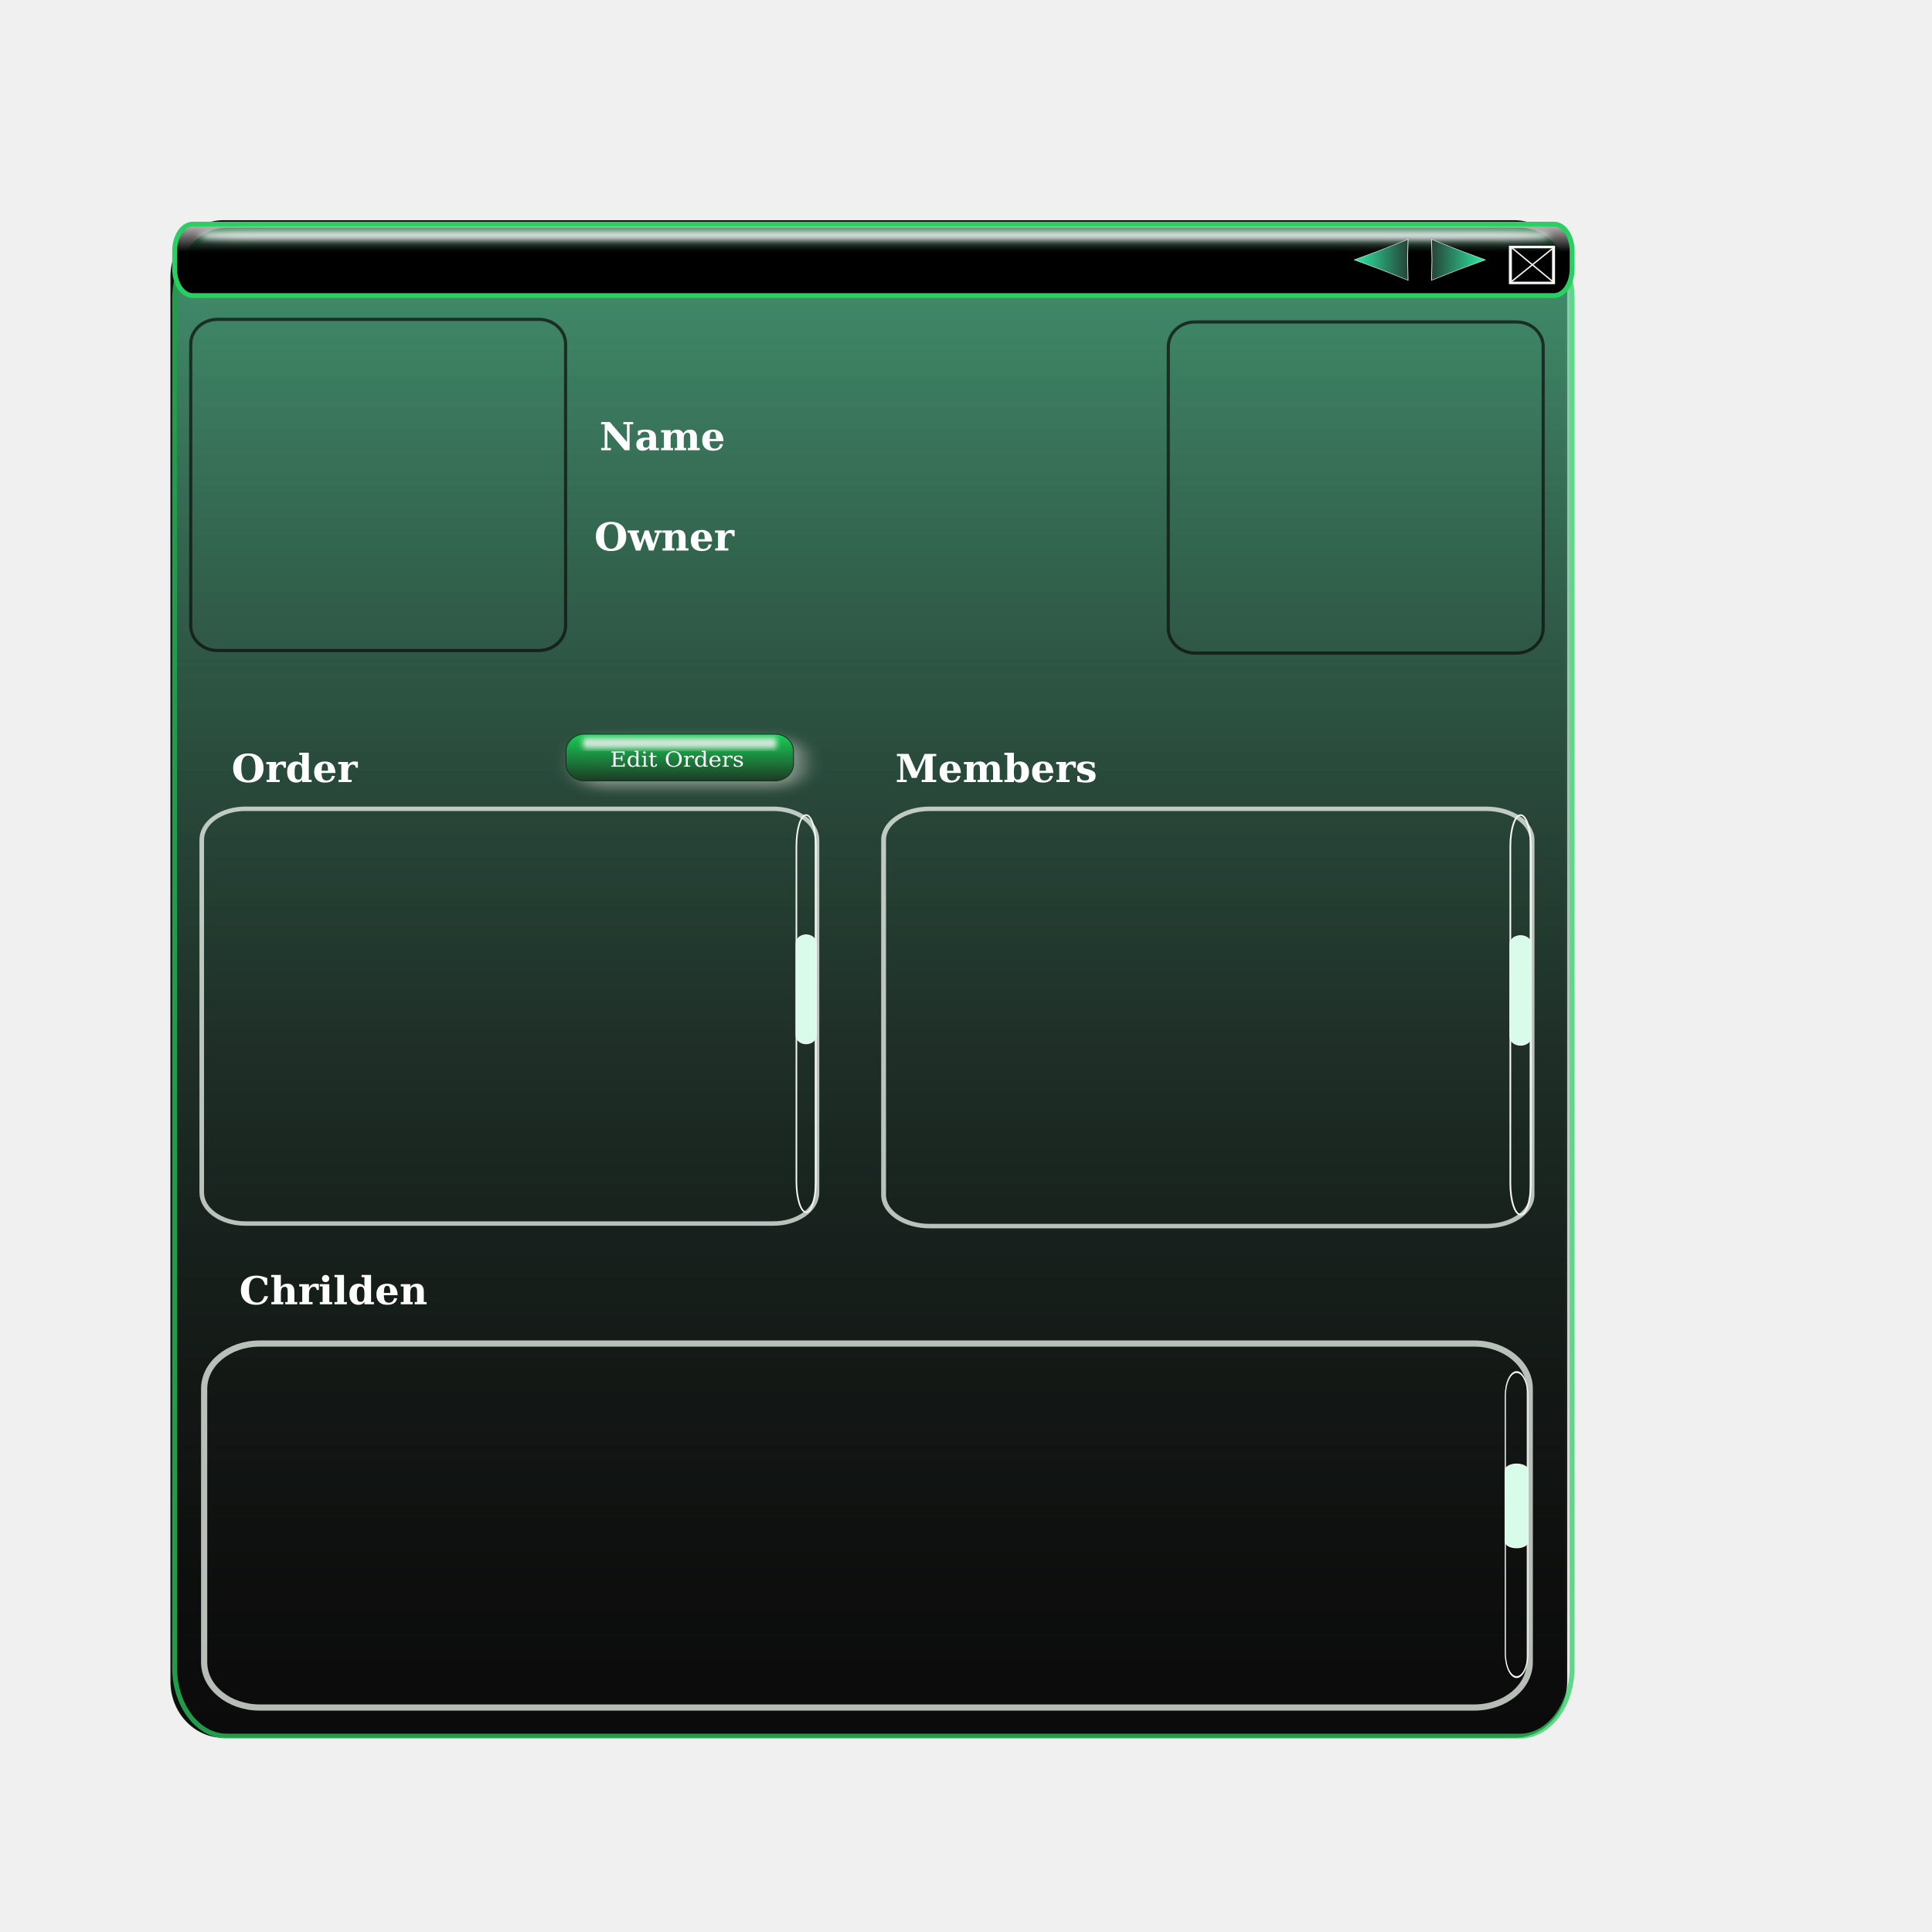
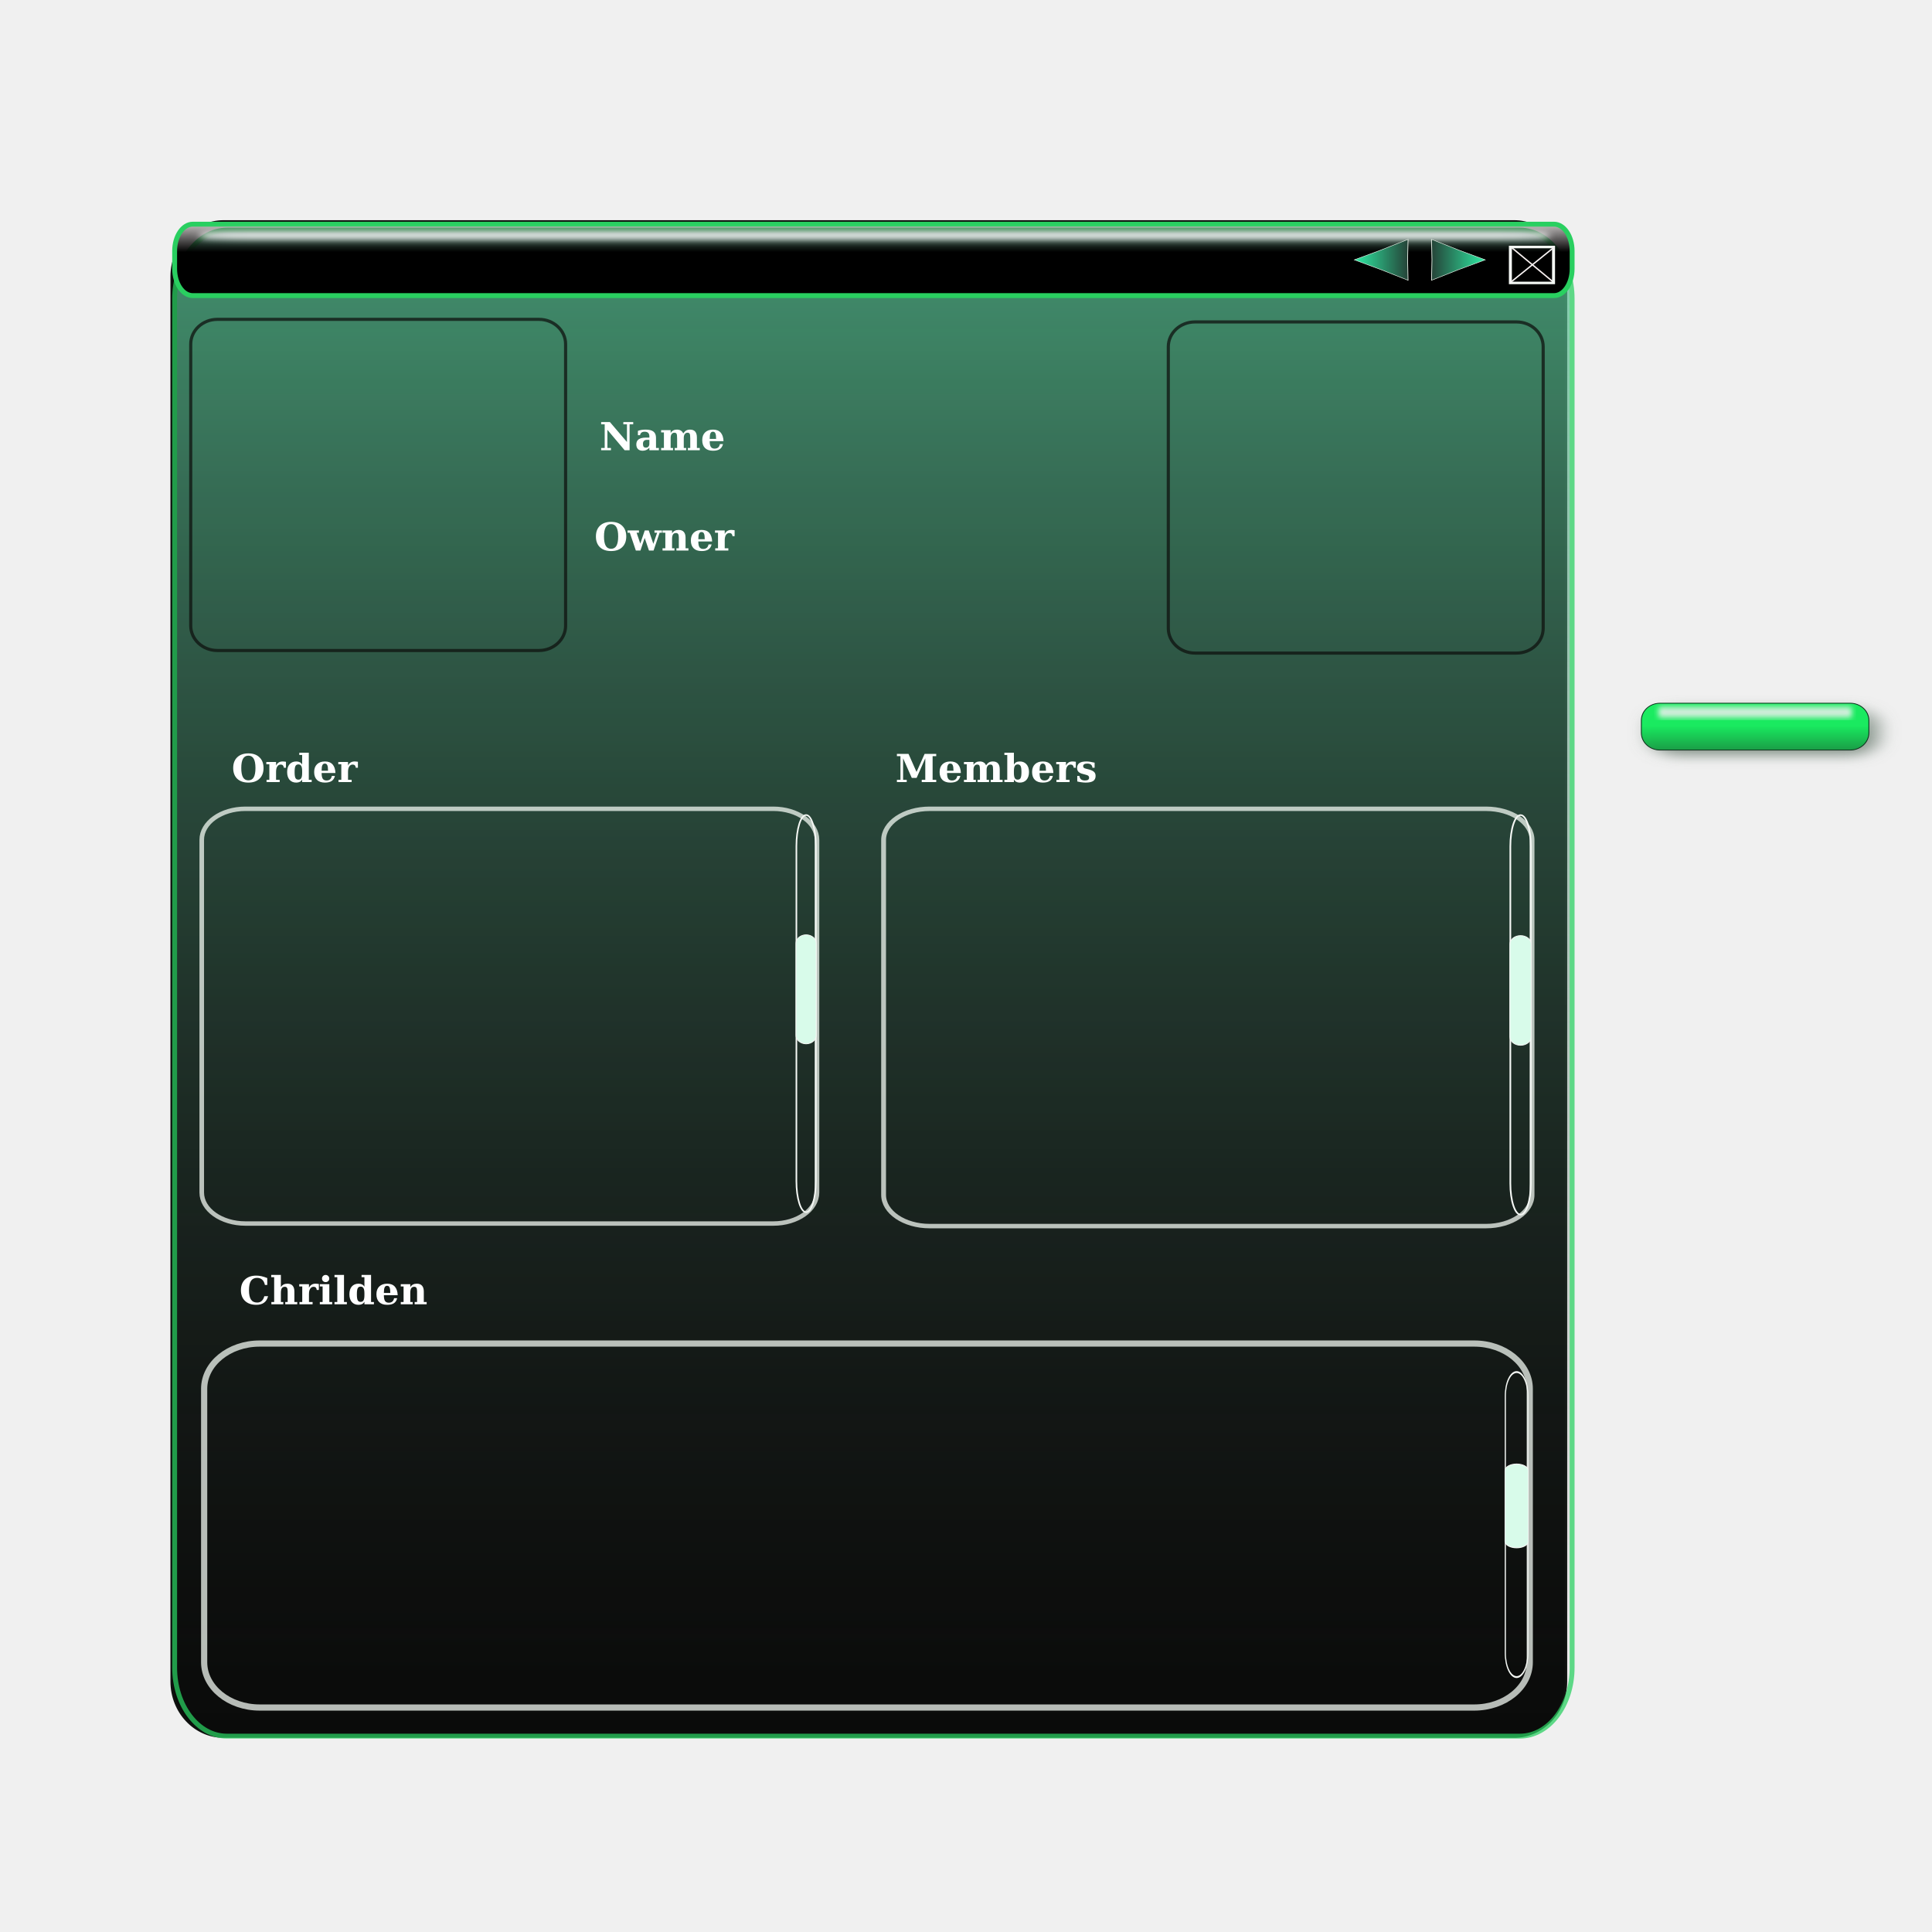
<svg xmlns="http://www.w3.org/2000/svg" xmlns:xlink="http://www.w3.org/1999/xlink" width="400" height="400" id="svg2" version="1.0">
  <defs id="defs4">
    <linearGradient id="linearGradient3597">
      <stop style="stop-color:#1c3a25;stop-opacity:1;" offset="0" id="stop3599" />
      <stop style="stop-color:#18ea5f;stop-opacity:0.99;" offset="1" id="stop3601" />
    </linearGradient>
    <filter x="-0.032" width="1.063" y="-0.665" height="2.33" id="filter8156">
      <feGaussianBlur stdDeviation="2.897" id="feGaussianBlur8158" />
    </filter>
    <linearGradient id="linearGradient3328">
      <stop style="stop-color:#58c696;stop-opacity:1;" offset="0" id="stop3330" />
      <stop style="stop-color:#3a3a3a;stop-opacity:0;" offset="1" id="stop3332" />
    </linearGradient>
    <linearGradient id="linearGradient5118">
      <stop style="stop-color:#000000;stop-opacity:1;" offset="0" id="stop5120" />
      <stop style="stop-color:#000000;stop-opacity:0;" offset="1" id="stop5122" />
    </linearGradient>
    <linearGradient id="linearGradient4643">
      <stop style="stop-color:#909390;stop-opacity:1;" offset="0" id="stop4645" />
      <stop style="stop-color:#ececec;stop-opacity:0;" offset="1" id="stop4647" />
    </linearGradient>
    <linearGradient xlink:href="#linearGradient3295" id="linearGradient2407" gradientUnits="userSpaceOnUse" gradientTransform="matrix(2.133156,0,0,4.117114,317.1702,25.96326)" x1="52.73" y1="58.056" x2="109.062" y2="55.613" />
    <linearGradient id="linearGradient3295">
      <stop offset="0" id="stop3297" style="stop-color:#254237;stop-opacity:1;" />
      <stop offset="1" id="stop3299" style="stop-color:#2feda5;stop-opacity:1" />
    </linearGradient>
    <linearGradient xlink:href="#linearGradient3295" id="linearGradient2403" gradientUnits="userSpaceOnUse" gradientTransform="matrix(1.271087,0.1363747,0.6991436,1.120525,463.3987,330.6759)" x1="27.164" y1="65.513" x2="59.654" y2="39.414" />
    <filter x="-0.007" width="1.015" y="-1.086" height="3.173" id="filter5104">
      <feGaussianBlur stdDeviation="0.964" id="feGaussianBlur5106" />
    </filter>
    <filter x="-0.104" width="1.207" y="-0.295" height="1.59" id="filter4001">
      <feGaussianBlur stdDeviation="9.28" id="feGaussianBlur4003" />
    </filter>
    <linearGradient xlink:href="#linearGradient3328" id="linearGradient4013" gradientUnits="userSpaceOnUse" gradientTransform="matrix(0.9963298,0,0,0.8050277,0.1310466,8.939787)" x1="207.19" y1="44.179" x2="207.19" y2="357.346" />
    <linearGradient xlink:href="#linearGradient5118" id="linearGradient4015" gradientUnits="userSpaceOnUse" x1="164.581" y1="52.197" x2="164.581" y2="44.74" gradientTransform="matrix(0.9963298,0,0,0.8050277,0.1310466,8.939792)" />
    <linearGradient xlink:href="#linearGradient3597" id="linearGradient4026" gradientUnits="userSpaceOnUse" gradientTransform="translate(-7.456765,142.743)" x1="294.541" y1="289.168" x2="294.541" y2="278.13" />
    <linearGradient xlink:href="#linearGradient3295" id="linearGradient4503" gradientUnits="userSpaceOnUse" gradientTransform="matrix(2.436525,0,0,2.3967,-990.3087,84.91545)" x1="302.28" y1="70.573" x2="318.226" y2="70.573" />
    <linearGradient xlink:href="#linearGradient3295" id="linearGradient4511" gradientUnits="userSpaceOnUse" gradientTransform="matrix(3.449083,0,0,5.229116,-898.1445,46.79595)" x1="296.319" y1="53.795" x2="307.563" y2="53.795" />
-     <linearGradient xlink:href="#linearGradient3597" id="linearGradient4530" gradientUnits="userSpaceOnUse" gradientTransform="matrix(1.28182,0,0,1.390058,107.6102,-75.76919)" x1="149" y1="161.765" x2="149" y2="150.3" />
+     <linearGradient xlink:href="#linearGradient3597" id="linearGradient4530" gradientUnits="userSpaceOnUse" gradientTransform="matrix(1.28182,0,0,1.390058,-177.7697,-66.88466)" x1="149" y1="161.765" x2="149" y2="150.3" />
    <linearGradient xlink:href="#linearGradient5118" id="linearGradient4930" gradientUnits="userSpaceOnUse" x1="164.581" y1="52.197" x2="164.581" y2="44.74" />
    <linearGradient xlink:href="#linearGradient3328" id="linearGradient4933" gradientUnits="userSpaceOnUse" gradientTransform="translate(-6.363958e-8,-4.9882956e-6)" x1="207.19" y1="44.179" x2="207.19" y2="357.346" />
    <linearGradient xlink:href="#linearGradient3295" id="linearGradient4939" gradientUnits="userSpaceOnUse" gradientTransform="matrix(2.436525,0,0,2.3967,-990.3087,84.91545)" x1="302.28" y1="70.573" x2="318.226" y2="70.573" />
  </defs>
  <g id="layer1">
-     <rect style="opacity:1;fill:#0a0b0a;fill-opacity:1;stroke:#0e100e;stroke-width:0.5;stroke-miterlimit:4;stroke-dasharray:none;stroke-dashoffset:0;stroke-opacity:1" id="rect3318" width="288.682" height="313.715" x="35.538" y="45.837" rx="10.763" ry="11.409" />
-     <rect rx="3.749" ry="4.194" y="46.338" x="36.218" height="11.185" width="288.682" id="rect5116" style="fill:#faf5f5;fill-opacity:0.995;stroke:none;stroke-width:1;stroke-miterlimit:4;stroke-dasharray:none;stroke-dashoffset:0;stroke-opacity:1" />
-     <rect style="opacity:0.737;fill:url(#linearGradient4933);fill-opacity:1.0;stroke:#29cf60;stroke-width:1.01;stroke-miterlimit:4;stroke-dasharray:none;stroke-dashoffset:0;stroke-opacity:1" id="rect2122" width="289.332" height="311.8" x="36.159" y="47.646" rx="10.803" ry="14.173" />
-     <rect style="fill:url(#linearGradient4930);fill-opacity:1;stroke:#29cf60;stroke-width:1.01;stroke-miterlimit:4;stroke-dasharray:none;stroke-dashoffset:0;stroke-opacity:1" id="rect2702" width="289.332" height="14.789" x="36.159" y="46.413" ry="5.546" rx="3.758" />
-     <rect style="fill:#fafbfb;fill-opacity:0.995;stroke:none;stroke-width:0.5;stroke-miterlimit:4;stroke-dasharray:none;stroke-dashoffset:0;stroke-opacity:1;filter:url(#filter5104)" id="rect5058" width="317.976" height="2.13" x="41.545" y="47.936" rx="11.718" ry="0.533" transform="matrix(0.8777219,0,0,0.7500001,5.079994,11.98402)" />
-     <text xml:space="preserve" style="font-size:8px;font-style:normal;font-weight:bold;writing-mode:lr-tb;fill:#ffffff;fill-opacity:1;stroke:none;stroke-width:1px;stroke-linecap:butt;stroke-linejoin:miter;stroke-opacity:1;font-family:DejaVu Serif" x="123.036" y="113.981" id="text3312">
-       <tspan id="tspan3314" x="123.036" y="113.981">Owner</tspan>
-     </text>
-     <rect style="opacity:0.737;fill:none;fill-opacity:1;stroke:#0e100e;stroke-width:0.65;stroke-miterlimit:4;stroke-dasharray:none;stroke-dashoffset:0;stroke-opacity:1" id="rect3316" width="77.613" height="68.558" x="39.489" y="66.12" rx="5.51" ry="5.131" />
-     <text xml:space="preserve" style="font-size:8px;font-style:normal;font-weight:bold;writing-mode:lr-tb;fill:#ffffff;fill-opacity:1;stroke:none;stroke-width:1px;stroke-linecap:butt;stroke-linejoin:miter;stroke-opacity:1;font-family:DejaVu Serif" x="124.101" y="93.209" id="text3336">
-       <tspan id="tspan3338" x="124.101" y="93.209">Name</tspan>
-     </text>
-     <text xml:space="preserve" style="font-size:8px;font-style:normal;font-weight:bold;writing-mode:lr-tb;fill:#ffffff;fill-opacity:1;stroke:none;stroke-width:1px;stroke-linecap:butt;stroke-linejoin:miter;stroke-opacity:1;font-family:DejaVu Serif" x="47.936" y="161.917" id="text3340">
-       <tspan id="tspan3342" x="47.936" y="161.917">Order</tspan>
-       <tspan x="47.936" y="171.917" id="tspan3344" />
-       <tspan x="47.936" y="181.917" id="tspan3346" />
-     </text>
-     <text xml:space="preserve" style="font-size:8px;font-style:normal;font-weight:bold;writing-mode:lr-tb;fill:#ffffff;fill-opacity:1;stroke:none;stroke-width:1px;stroke-linecap:butt;stroke-linejoin:miter;stroke-opacity:1;font-family:DejaVu Serif" x="49.534" y="270.04" id="text3356">
-       <tspan id="tspan3358" x="49.534" y="270.04">Chrilden</tspan>
-     </text>
-     <g id="g4521" transform="matrix(0.7801407,0,0,0.7193942,-83.95113,54.50792)">
-       <g style="fill:#89978d;fill-opacity:1;filter:url(#filter4001)" id="g3927" transform="matrix(0.2816168,0,0,0.1811448,360.8328,-40.62888)">
-         <rect ry="27.276" y="980.882" x="-357.195" height="74.389" width="214.389" id="rect3929" style="opacity:1;fill:#89978d;fill-opacity:1;fill-rule:nonzero;stroke:#939795;stroke-width:0.897;stroke-linecap:round;stroke-linejoin:round;stroke-miterlimit:4;stroke-dasharray:none;stroke-opacity:1" />
-         <rect transform="matrix(0.9942531,0,0,1.818974,-342.3235,-827.7923)" y="1000.934" x="2.857" height="5.714" width="180" id="rect3931" style="opacity:1;fill:#89978d;fill-opacity:1;fill-rule:nonzero;stroke:#f1f9f5;stroke-width:3;stroke-linecap:round;stroke-linejoin:round;stroke-miterlimit:4;stroke-dasharray:none;stroke-opacity:1;filter:url(#filter8156)" />
-       </g>
-       <rect style="fill:url(#linearGradient4530);fill-opacity:1;fill-rule:nonzero;stroke:#0e301d;stroke-width:0.226;stroke-linecap:round;stroke-linejoin:round;stroke-miterlimit:4;stroke-dasharray:none;stroke-opacity:1" id="rect3583" width="60.376" height="13.475" x="257.827" y="135.5" ry="4.941" />
-       <rect style="fill:#d0d9d2;fill-opacity:1;fill-rule:nonzero;stroke:#f1f9f5;stroke-width:3;stroke-linecap:round;stroke-linejoin:round;stroke-miterlimit:4;stroke-dasharray:none;stroke-opacity:1;filter:url(#filter8156)" id="rect3585" width="180" height="5.714" x="2.857" y="1000.934" transform="matrix(0.2799984,0,0,0.3294976,262.0149,-192.6494)" />
-       <text id="text4005" y="144.874" x="269.507" style="font-size:6px;font-style:normal;font-weight:normal;writing-mode:lr-tb;fill:#ffffff;fill-opacity:1;stroke:none;stroke-width:1px;stroke-linecap:butt;stroke-linejoin:miter;stroke-opacity:1;font-family:DejaVu Serif" xml:space="preserve">
-         <tspan y="144.874" x="269.507" id="tspan4007">Edit Orders</tspan>
-       </text>
-     </g>
-     <g id="g4429" transform="matrix(1.029922,0,0,0.9939011,-5.075556,1.018433)">
-       <rect ry="6.466" rx="8.781" y="167.454" x="45.484" height="86.396" width="123.68" id="rect4415" style="opacity:0.737;fill:none;fill-opacity:1;stroke:#f4fbf4;stroke-width:0.922;stroke-miterlimit:4;stroke-dasharray:none;stroke-dashoffset:0;stroke-opacity:1" />
-       <rect ry="6.48" rx="1.954" y="168.751" x="165.023" height="82.737" width="3.909" id="rect4419" style="opacity:1;fill:none;fill-opacity:1;stroke:#f4f7f4;stroke-width:0.32;stroke-miterlimit:4;stroke-dasharray:none;stroke-dashoffset:0;stroke-opacity:1" />
-       <rect style="opacity:1;fill:#d8fbea;fill-opacity:1;stroke:#f4f7f4;stroke-width:0.171;stroke-miterlimit:4;stroke-dasharray:none;stroke-dashoffset:0;stroke-opacity:1" id="rect4421" width="4.058" height="22.7" x="164.948" y="193.71" rx="2.029" ry="1.778" />
-     </g>
-     <g id="g4434" transform="matrix(1.085492,0,0,1,133.5677,0)">
-       <rect style="opacity:0.737;fill:none;fill-opacity:1;stroke:#f4fbf4;stroke-width:0.922;stroke-miterlimit:4;stroke-dasharray:none;stroke-dashoffset:0;stroke-opacity:1" id="rect4436" width="123.68" height="86.396" x="45.484" y="167.454" rx="8.781" ry="6.466" />
-       <rect style="opacity:1;fill:none;fill-opacity:1;stroke:#f4f7f4;stroke-width:0.32;stroke-miterlimit:4;stroke-dasharray:none;stroke-dashoffset:0;stroke-opacity:1" id="rect4438" width="3.909" height="82.737" x="165.023" y="168.751" rx="1.954" ry="6.48" />
-       <rect ry="1.778" rx="2.029" y="193.71" x="164.948" height="22.7" width="4.058" id="rect4440" style="opacity:1;fill:#d8fbea;fill-opacity:1;stroke:#f4f7f4;stroke-width:0.171;stroke-miterlimit:4;stroke-dasharray:none;stroke-dashoffset:0;stroke-opacity:1" />
-     </g>
-     <text xml:space="preserve" style="font-size:8px;font-style:normal;font-weight:bold;writing-mode:lr-tb;fill:#ffffff;fill-opacity:1;stroke:none;stroke-width:1px;stroke-linecap:butt;stroke-linejoin:miter;stroke-opacity:1;font-family:DejaVu Serif" x="185.353" y="161.917" id="text4442">
-       <tspan id="tspan4444" x="185.353" y="161.917">Members</tspan>
-     </text>
-     <rect style="opacity:0.737;fill:none;fill-opacity:1;stroke:#f4fbf4;stroke-width:1.282;stroke-miterlimit:4;stroke-dasharray:none;stroke-dashoffset:0;stroke-opacity:1" id="rect4448" width="274.453" height="75.357" x="42.268" y="278.167" rx="11.497" ry="9.368" />
-     <g id="g4457" transform="matrix(0.5389442,0,0,0.8751048,145.9197,39.65586)">
-       <rect ry="5.652" rx="4.337" y="279.298" x="307.533" height="72.165" width="8.674" id="rect4450" style="fill:none;fill-opacity:1;stroke:#f4f7f4;stroke-width:0.445;stroke-miterlimit:4;stroke-dasharray:none;stroke-dashoffset:0;stroke-opacity:1" />
-       <rect style="fill:#d8fbea;fill-opacity:1;stroke:#f4f7f4;stroke-width:0.237;stroke-miterlimit:4;stroke-dasharray:none;stroke-dashoffset:0;stroke-opacity:1" id="rect4452" width="9.004" height="19.799" x="307.367" y="301.068" rx="4.502" ry="1.551" />
-     </g>
-     <g id="g4493" transform="matrix(0.1074571,0,0,8.9486401e-2,279.2881,46.32859)">
-       <path id="path4474" d="M 312.65,54.328 L 395.206,136.352 L 312.65,54.328 z" style="fill:none;fill-opacity:0.75;fill-rule:evenodd;stroke:#f7efef;stroke-width:3;stroke-linecap:butt;stroke-linejoin:miter;stroke-miterlimit:4;stroke-dasharray:none;stroke-opacity:1" />
-       <g id="g4489">
-         <rect style="opacity:1;fill:none;fill-opacity:1;stroke:#f4f7f4;stroke-width:5.785;stroke-miterlimit:4;stroke-dasharray:none;stroke-dashoffset:0;stroke-opacity:1" id="rect4470" width="83.131" height="83.131" x="311.031" y="53.774" />
-         <path style="fill:none;fill-opacity:0.75;fill-rule:evenodd;stroke:#f6f1f1;stroke-width:3;stroke-linecap:butt;stroke-linejoin:miter;stroke-miterlimit:4;stroke-dasharray:none;stroke-opacity:1" d="M 310.519,136.352 L 394.674,54.86 L 310.519,136.352 z" id="path4476" />
+     <g id="g4521" transform="matrix(0.7801407,0,0,0.7193942,138.6854,48.11644)">
+       <g id="button.png">
+         <g transform="matrix(0.2816168,0,0,0.1811448,360.8328,-40.62888)" id="g3927" style="fill:#89978d;fill-opacity:1;filter:url(#filter4001)">
+           <rect rx="27.276" style="opacity:1;fill:#89978d;fill-opacity:1;fill-rule:nonzero;stroke:#939795;stroke-width:0.897;stroke-linecap:round;stroke-linejoin:round;stroke-miterlimit:4;stroke-dasharray:none;stroke-opacity:1" id="rect3929" width="214.389" height="74.389" x="-357.195" y="980.882" ry="27.276" />
+           <rect style="opacity:1;fill:#89978d;fill-opacity:1;fill-rule:nonzero;stroke:#f1f9f5;stroke-width:3;stroke-linecap:round;stroke-linejoin:round;stroke-miterlimit:4;stroke-dasharray:none;stroke-opacity:1;filter:url(#filter8156)" id="rect3931" width="180" height="5.714" x="2.857" y="1000.934" transform="matrix(0.9942531,0,0,1.818974,-342.3235,-827.7923)" />
+         </g>
+         <rect rx="4.941" ry="4.941" y="135.5" x="257.827" height="13.475" width="60.376" id="rect3583" style="fill:url(#linearGradient4530);fill-opacity:1;fill-rule:nonzero;stroke:#0e301d;stroke-width:0.226;stroke-linecap:round;stroke-linejoin:round;stroke-miterlimit:4;stroke-dasharray:none;stroke-opacity:1" />
+         <rect transform="matrix(0.2799984,0,0,0.3294976,262.0149,-192.6494)" y="1000.934" x="2.857" height="5.714" width="180" id="rect3585" style="fill:#d0d9d2;fill-opacity:1;fill-rule:nonzero;stroke:#f1f9f5;stroke-width:3;stroke-linecap:round;stroke-linejoin:round;stroke-miterlimit:4;stroke-dasharray:none;stroke-opacity:1;filter:url(#filter8156)" />
      </g>
    </g>
-     <path transform="matrix(0.2899322,0,0,0.1912369,260.401,-8.949117)" d="M 162.45,328.096 L 143.119,338.894 L 124.101,350.237 L 124.415,328.096 L 124.101,305.955 L 143.119,317.297 L 162.45,328.096 z" id="path4507" style="fill:url(#linearGradient4511);fill-opacity:1;stroke:#eaf4ea;stroke-width:0.5;stroke-miterlimit:4;stroke-dasharray:none;stroke-dashoffset:0;stroke-opacity:1" />
-     <use x="0" y="0" xlink:href="#path4507" id="use4517" transform="matrix(-1,0,0,1,587.9038,0)" width="400" height="400" />
-     <rect ry="5.131" rx="5.51" y="66.653" x="241.886" height="68.558" width="77.613" id="rect4519" style="opacity:0.737;fill:none;fill-opacity:1;stroke:#0e100e;stroke-width:0.65;stroke-miterlimit:4;stroke-dasharray:none;stroke-dashoffset:0;stroke-opacity:1" />
+     <g id="objectwindow.png">
+       <rect ry="11.409" rx="10.763" y="45.837" x="35.538" height="313.715" width="288.682" id="rect3318" style="opacity:1;fill:#0a0b0a;fill-opacity:1;stroke:#0e100e;stroke-width:0.5;stroke-miterlimit:4;stroke-dasharray:none;stroke-dashoffset:0;stroke-opacity:1" />
+       <rect style="fill:#faf5f5;fill-opacity:0.995;stroke:none;stroke-width:1;stroke-miterlimit:4;stroke-dasharray:none;stroke-dashoffset:0;stroke-opacity:1" id="rect5116" width="288.682" height="11.185" x="36.218" y="46.338" ry="4.194" rx="3.749" />
+       <rect ry="14.173" rx="10.803" y="47.646" x="36.159" height="311.8" width="289.332" id="rect2122" style="opacity:0.737;fill:url(#linearGradient4933);fill-opacity:1.0;stroke:#29cf60;stroke-width:1.01;stroke-miterlimit:4;stroke-dasharray:none;stroke-dashoffset:0;stroke-opacity:1" />
+       <rect rx="3.758" ry="5.546" y="46.413" x="36.159" height="14.789" width="289.332" id="rect2702" style="fill:url(#linearGradient4930);fill-opacity:1;stroke:#29cf60;stroke-width:1.01;stroke-miterlimit:4;stroke-dasharray:none;stroke-dashoffset:0;stroke-opacity:1" />
+       <rect transform="matrix(0.8777219,0,0,0.7500001,5.079994,11.98402)" ry="0.533" rx="11.718" y="47.936" x="41.545" height="2.13" width="317.976" id="rect5058" style="fill:#fafbfb;fill-opacity:0.995;stroke:none;stroke-width:0.5;stroke-miterlimit:4;stroke-dasharray:none;stroke-dashoffset:0;stroke-opacity:1;filter:url(#filter5104)" />
+       <text id="text3312" y="113.981" x="123.036" style="font-size:8px;font-style:normal;font-weight:bold;writing-mode:lr-tb;fill:#ffffff;fill-opacity:1;stroke:none;stroke-width:1px;stroke-linecap:butt;stroke-linejoin:miter;stroke-opacity:1;font-family:DejaVu Serif" xml:space="preserve">
+         <tspan y="113.981" x="123.036" id="tspan3314">Owner</tspan>
+       </text>
+       <rect ry="5.131" rx="5.51" y="66.12" x="39.489" height="68.558" width="77.613" id="rect3316" style="opacity:0.737;fill:none;fill-opacity:1;stroke:#0e100e;stroke-width:0.65;stroke-miterlimit:4;stroke-dasharray:none;stroke-dashoffset:0;stroke-opacity:1" />
+       <text id="text3336" y="93.209" x="124.101" style="font-size:8px;font-style:normal;font-weight:bold;writing-mode:lr-tb;fill:#ffffff;fill-opacity:1;stroke:none;stroke-width:1px;stroke-linecap:butt;stroke-linejoin:miter;stroke-opacity:1;font-family:DejaVu Serif" xml:space="preserve">
+         <tspan y="93.209" x="124.101" id="tspan3338">Name</tspan>
+       </text>
+       <text id="text3340" y="161.917" x="47.936" style="font-size:8px;font-style:normal;font-weight:bold;writing-mode:lr-tb;fill:#ffffff;fill-opacity:1;stroke:none;stroke-width:1px;stroke-linecap:butt;stroke-linejoin:miter;stroke-opacity:1;font-family:DejaVu Serif" xml:space="preserve">
+         <tspan y="161.917" x="47.936" id="tspan3342">Order</tspan>
+         <tspan id="tspan3344" y="171.917" x="47.936" />
+         <tspan id="tspan3346" y="181.917" x="47.936" />
+       </text>
+       <text id="text3356" y="270.04" x="49.534" style="font-size:8px;font-style:normal;font-weight:bold;writing-mode:lr-tb;fill:#ffffff;fill-opacity:1;stroke:none;stroke-width:1px;stroke-linecap:butt;stroke-linejoin:miter;stroke-opacity:1;font-family:DejaVu Serif" xml:space="preserve">
+         <tspan y="270.04" x="49.534" id="tspan3358">Chrilden</tspan>
+       </text>
+       <g transform="matrix(1.029922,0,0,0.9939011,-5.075556,1.018433)" id="g4429">
+         <rect style="opacity:0.737;fill:none;fill-opacity:1;stroke:#f4fbf4;stroke-width:0.922;stroke-miterlimit:4;stroke-dasharray:none;stroke-dashoffset:0;stroke-opacity:1" id="rect4415" width="123.68" height="86.396" x="45.484" y="167.454" rx="8.781" ry="6.466" />
+         <rect style="opacity:1;fill:none;fill-opacity:1;stroke:#f4f7f4;stroke-width:0.32;stroke-miterlimit:4;stroke-dasharray:none;stroke-dashoffset:0;stroke-opacity:1" id="rect4419" width="3.909" height="82.737" x="165.023" y="168.751" rx="1.954" ry="6.48" />
+         <rect ry="1.778" rx="2.029" y="193.71" x="164.948" height="22.7" width="4.058" id="rect4421" style="opacity:1;fill:#d8fbea;fill-opacity:1;stroke:#f4f7f4;stroke-width:0.171;stroke-miterlimit:4;stroke-dasharray:none;stroke-dashoffset:0;stroke-opacity:1" />
+       </g>
+       <g transform="matrix(1.085492,0,0,1,133.5677,0)" id="g4434">
+         <rect ry="6.466" rx="8.781" y="167.454" x="45.484" height="86.396" width="123.68" id="rect4436" style="opacity:0.737;fill:none;fill-opacity:1;stroke:#f4fbf4;stroke-width:0.922;stroke-miterlimit:4;stroke-dasharray:none;stroke-dashoffset:0;stroke-opacity:1" />
+         <rect ry="6.48" rx="1.954" y="168.751" x="165.023" height="82.737" width="3.909" id="rect4438" style="opacity:1;fill:none;fill-opacity:1;stroke:#f4f7f4;stroke-width:0.32;stroke-miterlimit:4;stroke-dasharray:none;stroke-dashoffset:0;stroke-opacity:1" />
+         <rect style="opacity:1;fill:#d8fbea;fill-opacity:1;stroke:#f4f7f4;stroke-width:0.171;stroke-miterlimit:4;stroke-dasharray:none;stroke-dashoffset:0;stroke-opacity:1" id="rect4440" width="4.058" height="22.7" x="164.948" y="193.71" rx="2.029" ry="1.778" />
+       </g>
+       <text id="text4442" y="161.917" x="185.353" style="font-size:8px;font-style:normal;font-weight:bold;writing-mode:lr-tb;fill:#ffffff;fill-opacity:1;stroke:none;stroke-width:1px;stroke-linecap:butt;stroke-linejoin:miter;stroke-opacity:1;font-family:DejaVu Serif" xml:space="preserve">
+         <tspan y="161.917" x="185.353" id="tspan4444">Members</tspan>
+       </text>
+       <rect ry="9.368" rx="11.497" y="278.167" x="42.268" height="75.357" width="274.453" id="rect4448" style="opacity:0.737;fill:none;fill-opacity:1;stroke:#f4fbf4;stroke-width:1.282;stroke-miterlimit:4;stroke-dasharray:none;stroke-dashoffset:0;stroke-opacity:1" />
+       <g transform="matrix(0.5389442,0,0,0.8751048,145.9197,39.65586)" id="g4457">
+         <rect style="fill:none;fill-opacity:1;stroke:#f4f7f4;stroke-width:0.445;stroke-miterlimit:4;stroke-dasharray:none;stroke-dashoffset:0;stroke-opacity:1" id="rect4450" width="8.674" height="72.165" x="307.533" y="279.298" rx="4.337" ry="5.652" />
+         <rect ry="1.551" rx="4.502" y="301.068" x="307.367" height="19.799" width="9.004" id="rect4452" style="fill:#d8fbea;fill-opacity:1;stroke:#f4f7f4;stroke-width:0.237;stroke-miterlimit:4;stroke-dasharray:none;stroke-dashoffset:0;stroke-opacity:1" />
+       </g>
+       <g transform="matrix(0.1074571,0,0,8.9486401e-2,279.2881,46.32859)" id="g4493">
+         <path style="fill:none;fill-opacity:0.75;fill-rule:evenodd;stroke:#f7efef;stroke-width:3;stroke-linecap:butt;stroke-linejoin:miter;stroke-miterlimit:4;stroke-dasharray:none;stroke-opacity:1" d="M 312.65,54.328 L 395.206,136.352 L 312.65,54.328 z" id="path4474" />
+         <g id="g4489">
+           <rect y="53.774" x="311.031" height="83.131" width="83.131" id="rect4470" style="opacity:1;fill:none;fill-opacity:1;stroke:#f4f7f4;stroke-width:5.785;stroke-miterlimit:4;stroke-dasharray:none;stroke-dashoffset:0;stroke-opacity:1" />
+           <path id="path4476" d="M 310.519,136.352 L 394.674,54.86 L 310.519,136.352 z" style="fill:none;fill-opacity:0.75;fill-rule:evenodd;stroke:#f6f1f1;stroke-width:3;stroke-linecap:butt;stroke-linejoin:miter;stroke-miterlimit:4;stroke-dasharray:none;stroke-opacity:1" />
+         </g>
+       </g>
+       <path style="fill:url(#linearGradient4511);fill-opacity:1;stroke:#eaf4ea;stroke-width:0.5;stroke-miterlimit:4;stroke-dasharray:none;stroke-dashoffset:0;stroke-opacity:1" id="path4507" d="M 162.45,328.096 L 143.119,338.894 L 124.101,350.237 L 124.415,328.096 L 124.101,305.955 L 143.119,317.297 L 162.45,328.096 z" transform="matrix(0.2899322,0,0,0.1912369,260.401,-8.949117)" />
+       <use height="400" width="400" transform="matrix(-1,0,0,1,587.9038,0)" id="use4517" xlink:href="#path4507" y="0" x="0" />
+       <rect style="opacity:0.737;fill:none;fill-opacity:1;stroke:#0e100e;stroke-width:0.65;stroke-miterlimit:4;stroke-dasharray:none;stroke-dashoffset:0;stroke-opacity:1" id="rect4519" width="77.613" height="68.558" x="241.886" y="66.653" rx="5.51" ry="5.131" />
+     </g>
  </g>
</svg>
